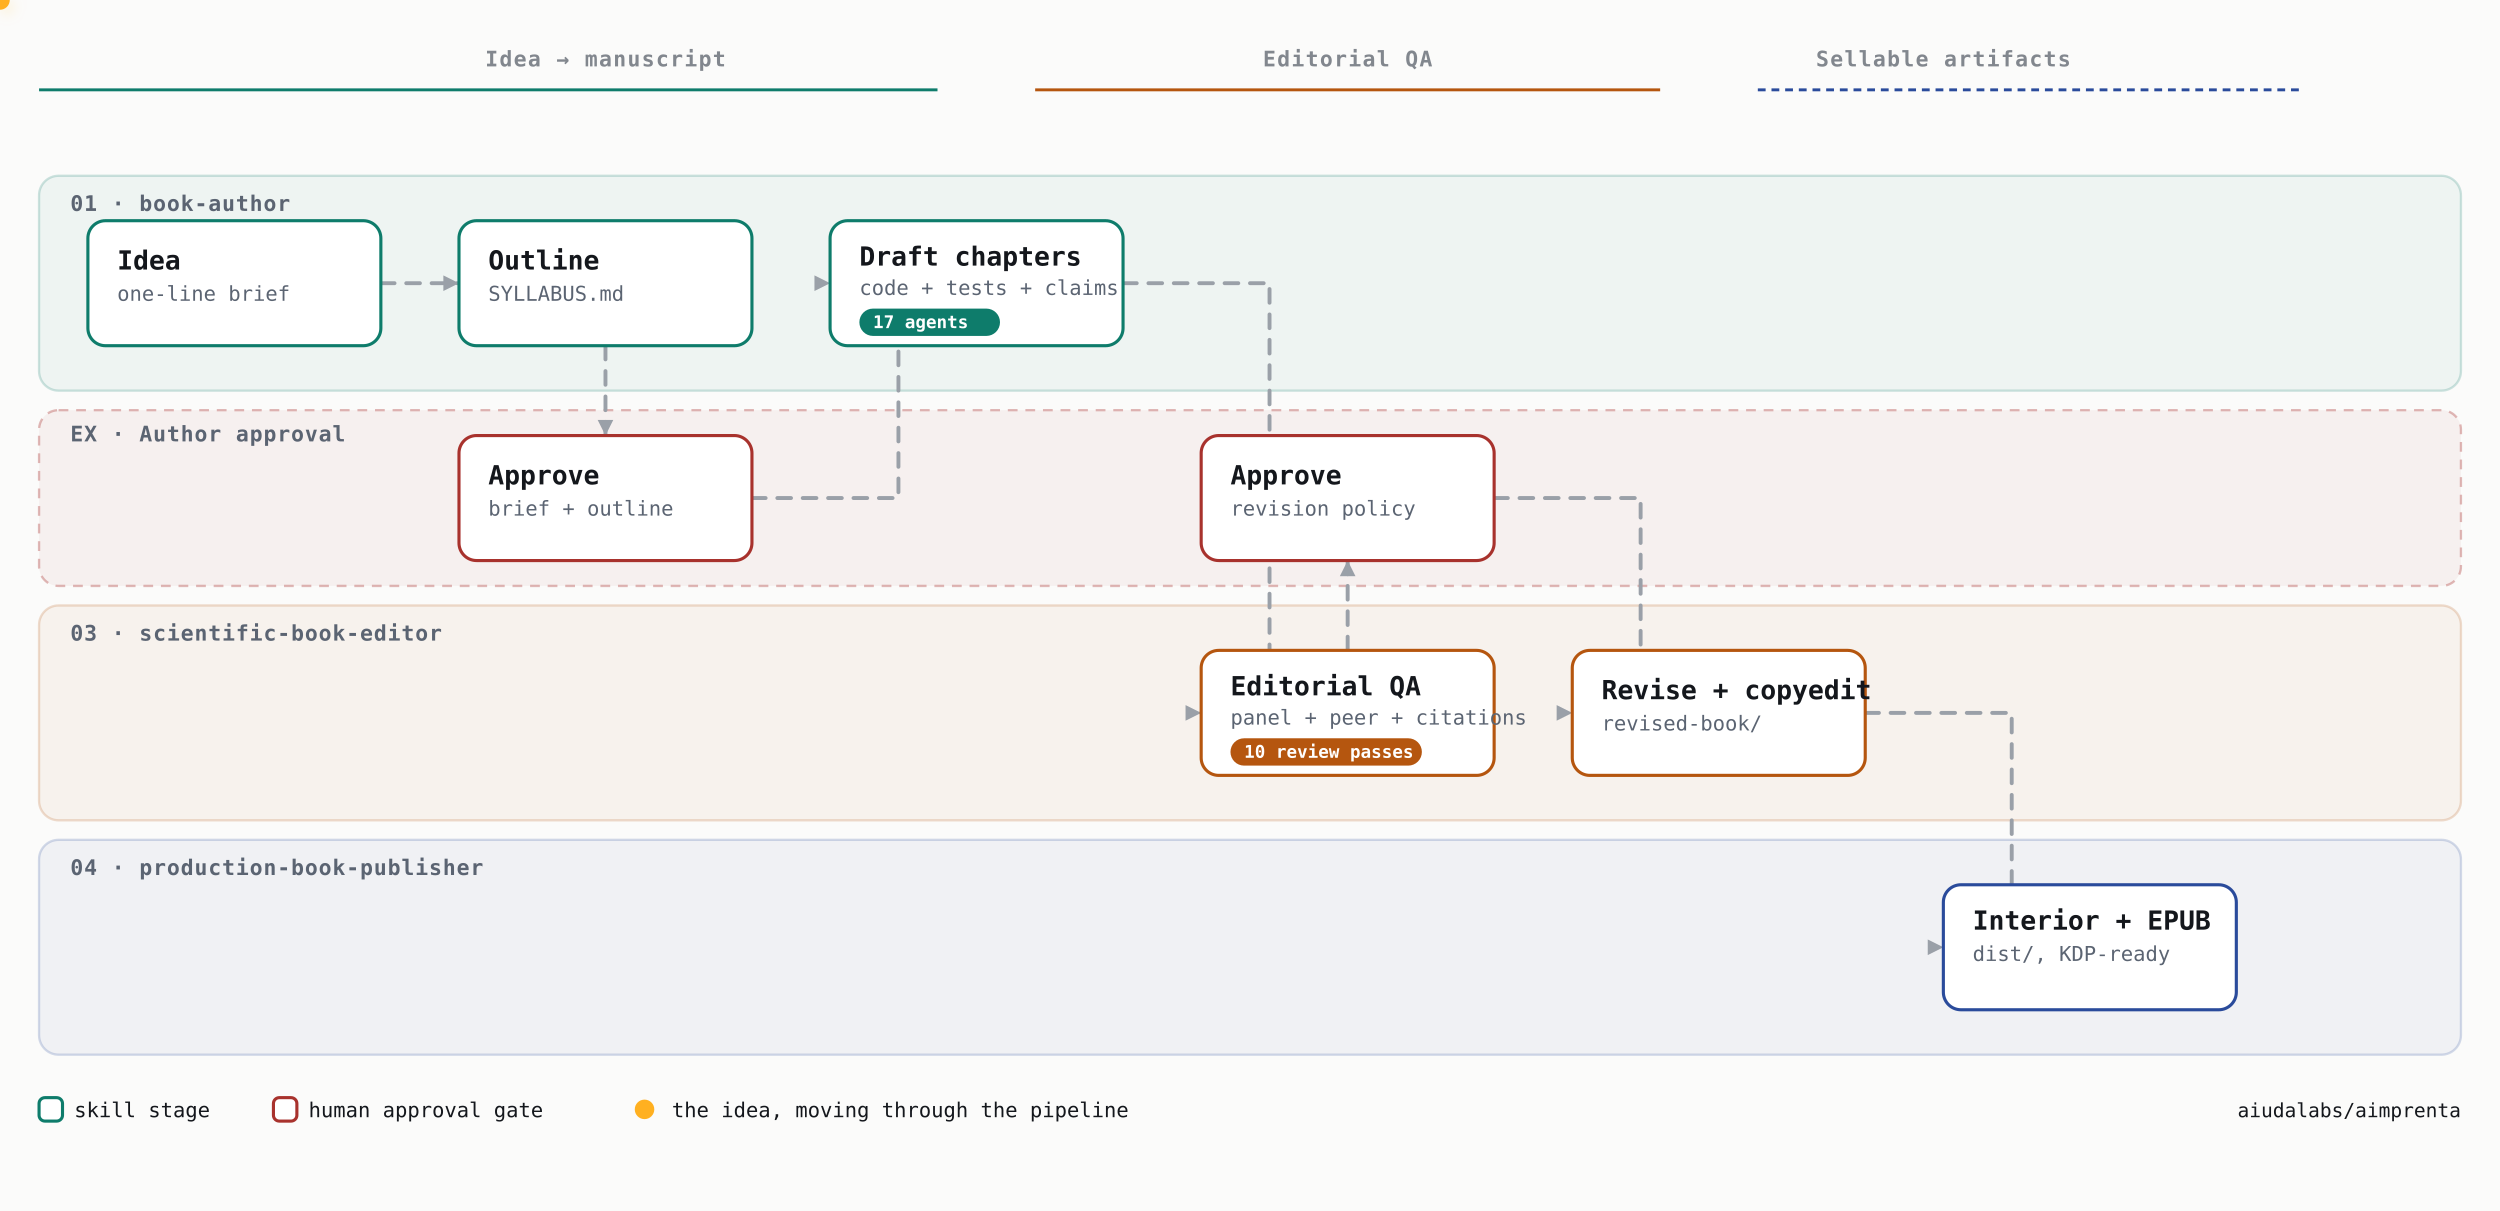
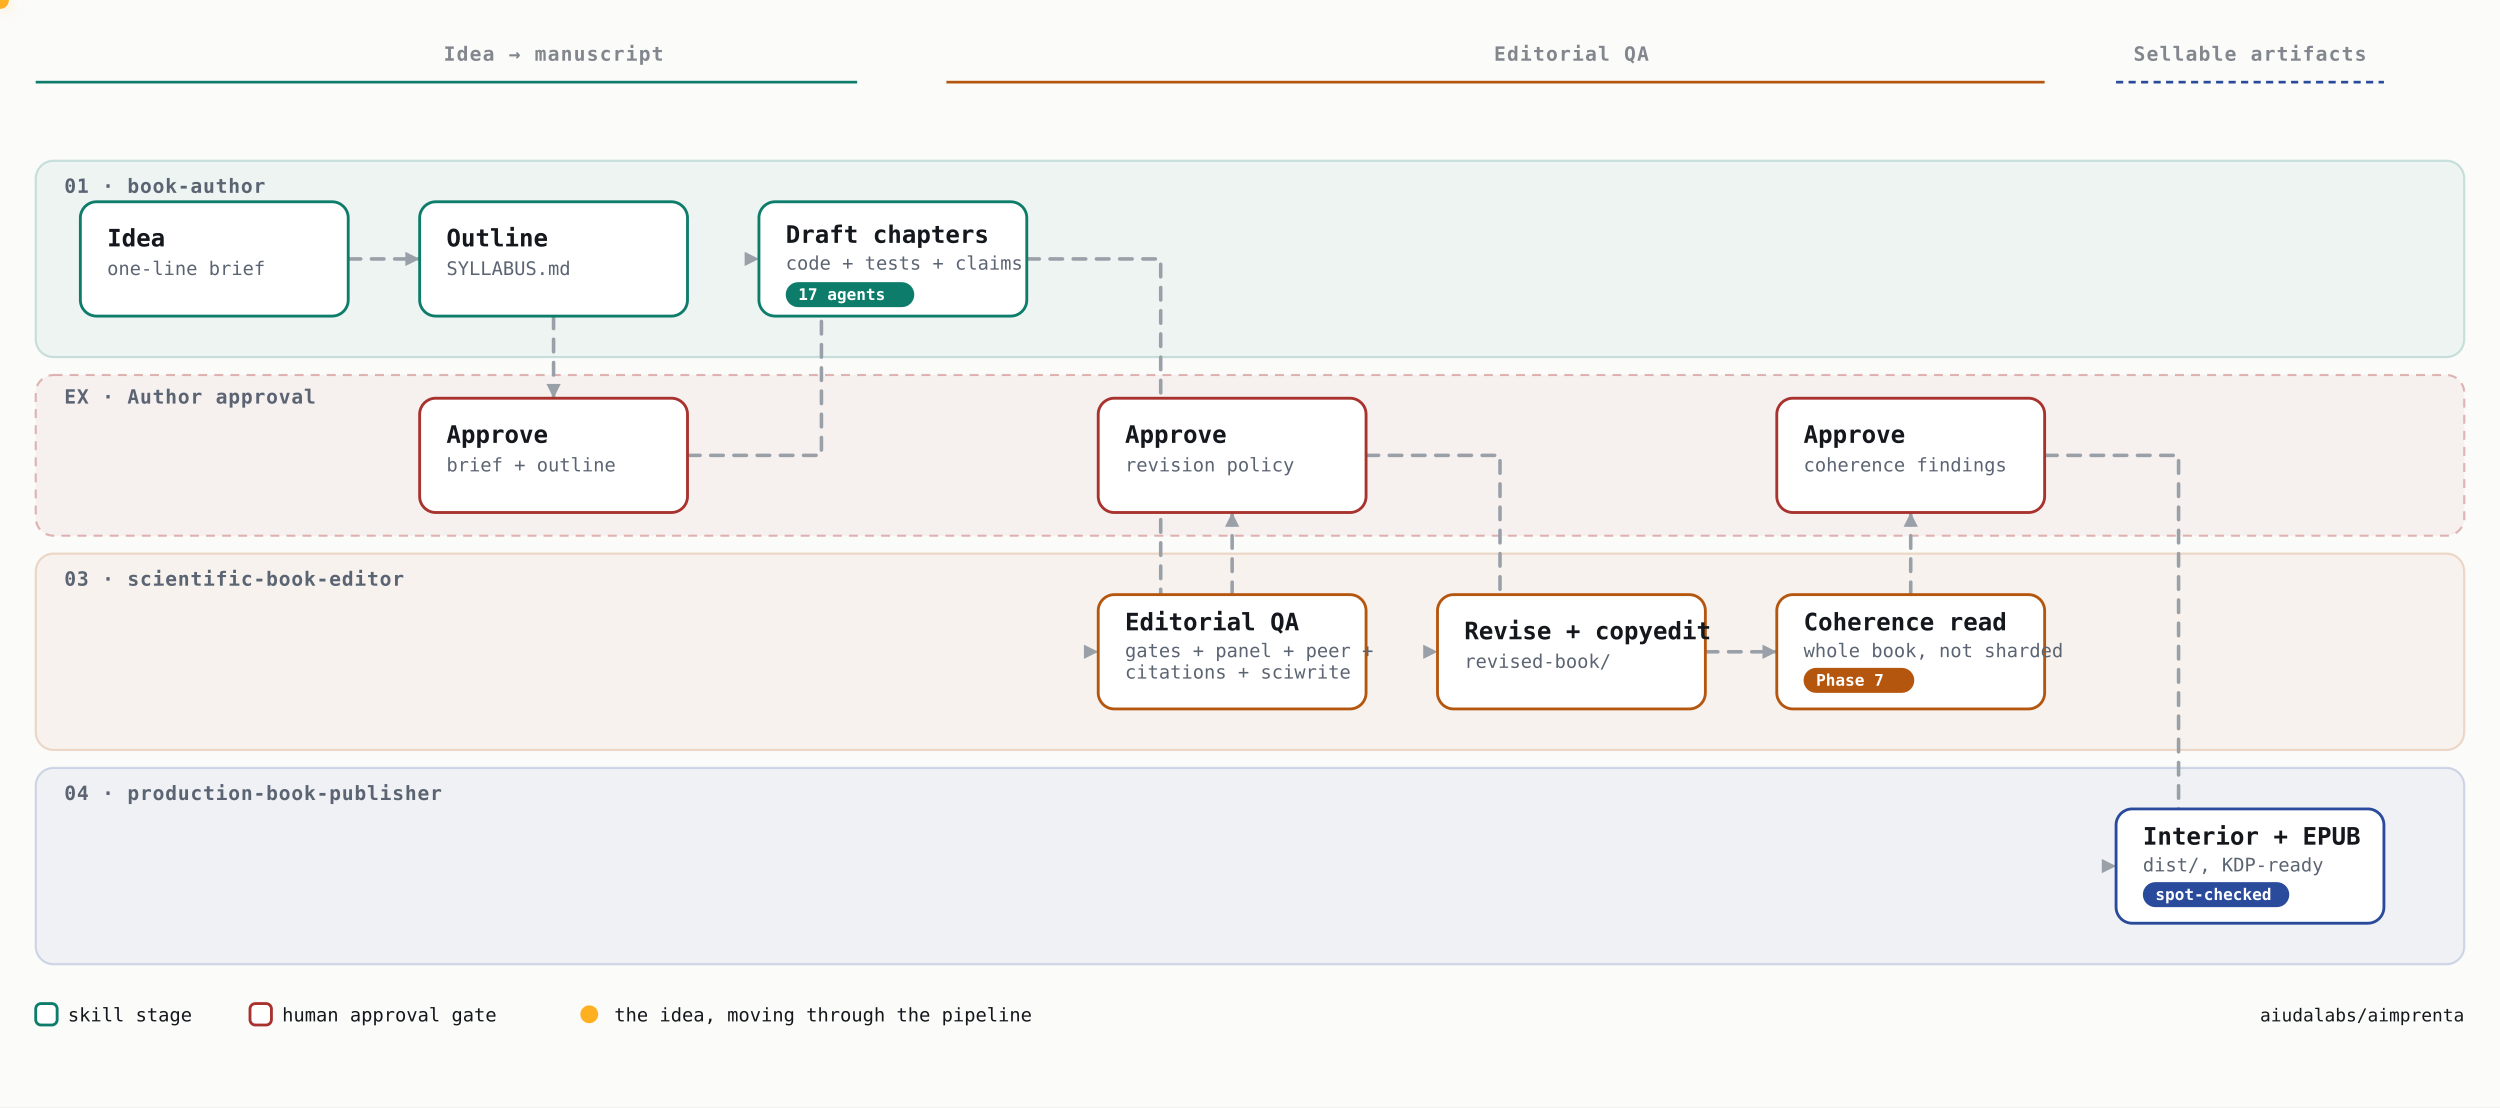
- <svg xmlns="http://www.w3.org/2000/svg" viewBox="0 0 1280 620" role="img" aria-labelledby="aip-title aip-desc" font-family="'IBM Plex Mono', 'SFMono-Regular', Menlo, monospace">
+ <svg xmlns="http://www.w3.org/2000/svg" viewBox="0 0 1400 620" role="img" aria-labelledby="aip-title aip-desc" font-family="'IBM Plex Mono', 'SFMono-Regular', Menlo, monospace">
  <style>
    text { fill: #14171c; }
    .lane-label { font-size: 11px; font-weight: 600; letter-spacing: .04em; fill: #5b6472; text-transform: uppercase; }
    .phase-label { font-size: 11px; font-weight: 600; letter-spacing: .06em; fill: #82878e; text-transform: uppercase; text-anchor: middle; }
    .node-title { font-size: 13.5px; font-weight: 600; }
    .node-sub { font-size: 10.5px; fill: #5b6472; }
    .node-tag { font-size: 9px; fill: #ffffff; font-weight: 600; }
    .edge { fill: none; stroke: #9aa0a8; stroke-width: 2; stroke-linecap: round; stroke-linejoin: round; }
    .edge-flow { stroke-dasharray: 7 6; animation: dash-flow 1s linear infinite; }
    .lane-band { stroke-width: 1.2; }
    .lane-band.author { fill: #0e7c6b0d; stroke: #0e7c6b33; }
    .lane-band.gate { fill: #a8322d0d; stroke: #a8322d55; stroke-dasharray: 5 4; }
    .lane-band.editor { fill: #b5560f0d; stroke: #b5560f33; }
    .lane-band.production { fill: #2a4b9b0d; stroke: #2a4b9b33; }
    .node-box { stroke-width: 1.6; fill: #ffffff; }
    .node-box.author { stroke: #0e7c6b; }
    .node-box.gate { stroke: #a8322d; animation: gate-pulse 2.4s ease-in-out infinite; }
    .node-box.editor { stroke: #b5560f; }
    .node-box.production { stroke: #2a4b9b; }
    .tag-chip.author { fill: #0e7c6b; }
    .tag-chip.gate { fill: #a8322d; }
    .tag-chip.editor { fill: #b5560f; }
    .tag-chip.production { fill: #2a4b9b; }
    .traveler { fill: #ffb020; filter: drop-shadow(0 0 4px #ffb02099); }

    @keyframes dash-flow {
      to { stroke-dashoffset: -26; }
    }
    @keyframes gate-pulse {
      0%, 100% { stroke-opacity: 1; }
      50% { stroke-opacity: .45; }
    }
    @media (prefers-reduced-motion: reduce) {
      .edge-flow { animation: none; }
      .node-box.gate { animation: none; }
      #traveler-motion { display: none; }
    }
  </style>
-   <rect x="0" y="0" width="1280" height="620" fill="#fbfbfa" />
+   <rect x="0" y="0" width="1400" height="620" fill="#fbfbfa" />
  <text class="phase-label" x="310" y="34">Idea → manuscript</text>
-   <text class="phase-label" x="690" y="34">Editorial QA</text>
-   <text class="phase-label" x="995" y="34">Sellable artifacts</text>
+   <text class="phase-label" x="880" y="34">Editorial QA</text>
+   <text class="phase-label" x="1260" y="34">Sellable artifacts</text>
  <line x1="20" y1="46" x2="480" y2="46" stroke="#0e7c6b" stroke-width="1.5" />
-   <line x1="530" y1="46" x2="850" y2="46" stroke="#b5560f" stroke-width="1.5" />
-   <line x1="900" y1="46" x2="1180" y2="46" stroke="#2a4b9b" stroke-width="1.5" stroke-dasharray="4 3" />
-   <rect class="lane-band author" x="20" y="90" width="1240" height="110" rx="10" />
+   <line x1="530" y1="46" x2="1145" y2="46" stroke="#b5560f" stroke-width="1.5" />
+   <line x1="1185" y1="46" x2="1335" y2="46" stroke="#2a4b9b" stroke-width="1.5" stroke-dasharray="4 3" />
+   <rect class="lane-band author" x="20" y="90" width="1360" height="110" rx="10" />
  <text class="lane-label" x="36" y="108">01 · book-author</text>
-   <rect class="lane-band gate" x="20" y="210" width="1240" height="90" rx="10" />
+   <rect class="lane-band gate" x="20" y="210" width="1360" height="90" rx="10" />
  <text class="lane-label" x="36" y="226" fill="#a8322d">EX · Author approval</text>
-   <rect class="lane-band editor" x="20" y="310" width="1240" height="110" rx="10" />
+   <rect class="lane-band editor" x="20" y="310" width="1360" height="110" rx="10" />
  <text class="lane-label" x="36" y="328">03 · scientific-book-editor</text>
-   <rect class="lane-band production" x="20" y="430" width="1240" height="110" rx="10" />
+   <rect class="lane-band production" x="20" y="430" width="1360" height="110" rx="10" />
  <text class="lane-label" x="36" y="448">04 · production-book-publisher</text>
  <g class="edge edge-flow">
    <path d="M195,145 L235,145" />
    <path d="M310,177 L310,223" />
    <path d="M385,255 L460,255 L460,145 L425,145" />
    <path d="M575,145 L650,145 L650,365 L615,365" />
    <path d="M690,333 L690,287" />
    <path d="M765,255 L840,255 L840,365 L805,365" />
-     <path d="M955,365 L1030,365 L1030,485 L995,485" />
+     <path d="M955,365 L995,365" />
+     <path d="M1070,333 L1070,287" />
+     <path d="M1145,255 L1220,255 L1220,485 L1185,485" />
  </g>
  <g fill="#9aa0a8">
    <path d="M235,145 L227,141 L227,149 Z" />
    <path d="M310,223 L306,215 L314,215 Z" />
    <path d="M425,145 L417,141 L417,149 Z" />
    <path d="M615,365 L607,361 L607,369 Z" />
    <path d="M690,287 L686,295 L694,295 Z" />
    <path d="M805,365 L797,361 L797,369 Z" />
-     <path d="M995,485 L987,481 L987,489 Z" />
+     <path d="M995,365 L987,361 L987,369 Z" />
+     <path d="M1070,287 L1066,295 L1074,295 Z" />
+     <path d="M1185,485 L1177,481 L1177,489 Z" />
  </g>
  <circle id="traveler-motion" class="traveler" r="5">
-     <animateMotion dur="8s" repeatCount="indefinite" path="M120,145 L195,145 L235,145 L310,145 L310,177 L310,223 L310,255 L385,255 L460,255 L460,145 L425,145 L500,145 L575,145 L650,145 L650,365 L615,365 L690,365 L690,333 L690,287 L690,255 L765,255 L840,255 L840,365 L805,365 L880,365 L955,365 L1030,365 L1030,485 L995,485 L1070,485" />
-     <animate attributeName="opacity" values="0;1;1;1;0" keyTimes="0;0.03;0.9;0.97;1" dur="8s" repeatCount="indefinite" />
+     <animateMotion dur="9s" repeatCount="indefinite" path="M120,145 L195,145 L235,145 L310,145 L310,177 L310,223 L310,255 L385,255 L460,255 L460,145 L425,145 L500,145 L575,145 L650,145 L650,365 L615,365 L690,365 L690,333 L690,287 L690,255 L765,255 L840,255 L840,365 L805,365 L880,365 L955,365 L995,365 L1070,365 L1070,333 L1070,287 L1070,255 L1145,255 L1220,255 L1220,485 L1185,485 L1260,485" />
+     <animate attributeName="opacity" values="0;1;1;1;0" keyTimes="0;0.03;0.9;0.97;1" dur="9s" repeatCount="indefinite" />
  </circle>
  <g>
    <rect class="node-box author" x="45" y="113" width="150" height="64" rx="9" />
    <text class="node-title" x="60" y="138">Idea</text>
    <text class="node-sub" x="60" y="154">one-line brief</text>
  </g>
  <g>
    <rect class="node-box author" x="235" y="113" width="150" height="64" rx="9" />
    <text class="node-title" x="250" y="138">Outline</text>
    <text class="node-sub" x="250" y="154">SYLLABUS.md</text>
  </g>
  <g>
    <rect class="node-box gate" x="235" y="223" width="150" height="64" rx="9" />
    <text class="node-title" x="250" y="248" fill="#a8322d">Approve</text>
    <text class="node-sub" x="250" y="264">brief + outline</text>
  </g>
  <g>
    <rect class="node-box author" x="425" y="113" width="150" height="64" rx="9" />
    <text class="node-title" x="440" y="136">Draft chapters</text>
    <text class="node-sub" x="440" y="151">code + tests + claims</text>
    <rect class="tag-chip author" x="440" y="158" width="72" height="14" rx="7" />
    <text class="node-tag" x="447" y="168">17 agents</text>
  </g>
  <g>
    <rect class="node-box editor" x="615" y="333" width="150" height="64" rx="9" />
-     <text class="node-title" x="630" y="356">Editorial QA</text>
-     <text class="node-sub" x="630" y="371">panel + peer + citations</text>
-     <rect class="tag-chip editor" x="630" y="378" width="98" height="14" rx="7" />
-     <text class="node-tag" x="637" y="388">10 review passes</text>
+     <text class="node-title" x="630" y="353">Editorial QA</text>
+     <text class="node-sub" x="630" y="368">gates + panel + peer +</text>
+     <text class="node-sub" x="630" y="380">citations + sciwrite</text>
  </g>
  <g>
    <rect class="node-box gate" x="615" y="223" width="150" height="64" rx="9" />
    <text class="node-title" x="630" y="248" fill="#a8322d">Approve</text>
    <text class="node-sub" x="630" y="264">revision policy</text>
  </g>
  <g>
    <rect class="node-box editor" x="805" y="333" width="150" height="64" rx="9" />
    <text class="node-title" x="820" y="358">Revise + copyedit</text>
    <text class="node-sub" x="820" y="374">revised-book/</text>
  </g>
  <g>
-     <rect class="node-box production" x="995" y="453" width="150" height="64" rx="9" />
-     <text class="node-title" x="1010" y="476">Interior + EPUB</text>
-     <text class="node-sub" x="1010" y="492">dist/, KDP-ready</text>
+     <rect class="node-box editor" x="995" y="333" width="150" height="64" rx="9" />
+     <text class="node-title" x="1010" y="353">Coherence read</text>
+     <text class="node-sub" x="1010" y="368">whole book, not sharded</text>
+     <rect class="tag-chip editor" x="1010" y="374" width="62" height="14" rx="7" />
+     <text class="node-tag" x="1017" y="384">Phase 7</text>
+   </g>
+   <g>
+     <rect class="node-box gate" x="995" y="223" width="150" height="64" rx="9" />
+     <text class="node-title" x="1010" y="248" fill="#a8322d">Approve</text>
+     <text class="node-sub" x="1010" y="264">coherence findings</text>
+   </g>
+   <g>
+     <rect class="node-box production" x="1185" y="453" width="150" height="64" rx="9" />
+     <text class="node-title" x="1200" y="473">Interior + EPUB</text>
+     <text class="node-sub" x="1200" y="488">dist/, KDP-ready</text>
+     <rect class="tag-chip production" x="1200" y="494" width="82" height="14" rx="7" />
+     <text class="node-tag" x="1207" y="504">spot-checked</text>
  </g>
  <g font-size="10.5" fill="#5b6472">
    <rect x="20" y="562" width="12" height="12" rx="3" fill="#ffffff" stroke="#0e7c6b" stroke-width="1.6" />
    <text x="38" y="572">skill stage</text>
    <rect x="140" y="562" width="12" height="12" rx="3" fill="#ffffff" stroke="#a8322d" stroke-width="1.6" />
    <text x="158" y="572">human approval gate</text>
    <circle cx="330" cy="568" r="5" fill="#ffb020" />
    <text x="344" y="572">the idea, moving through the pipeline</text>
  </g>
-   <text x="1260" y="572" font-size="10" fill="#82878e" text-anchor="end">aiudalabs/aimprenta</text>
+   <text x="1380" y="572" font-size="10" fill="#82878e" text-anchor="end">aiudalabs/aimprenta</text>
</svg>
